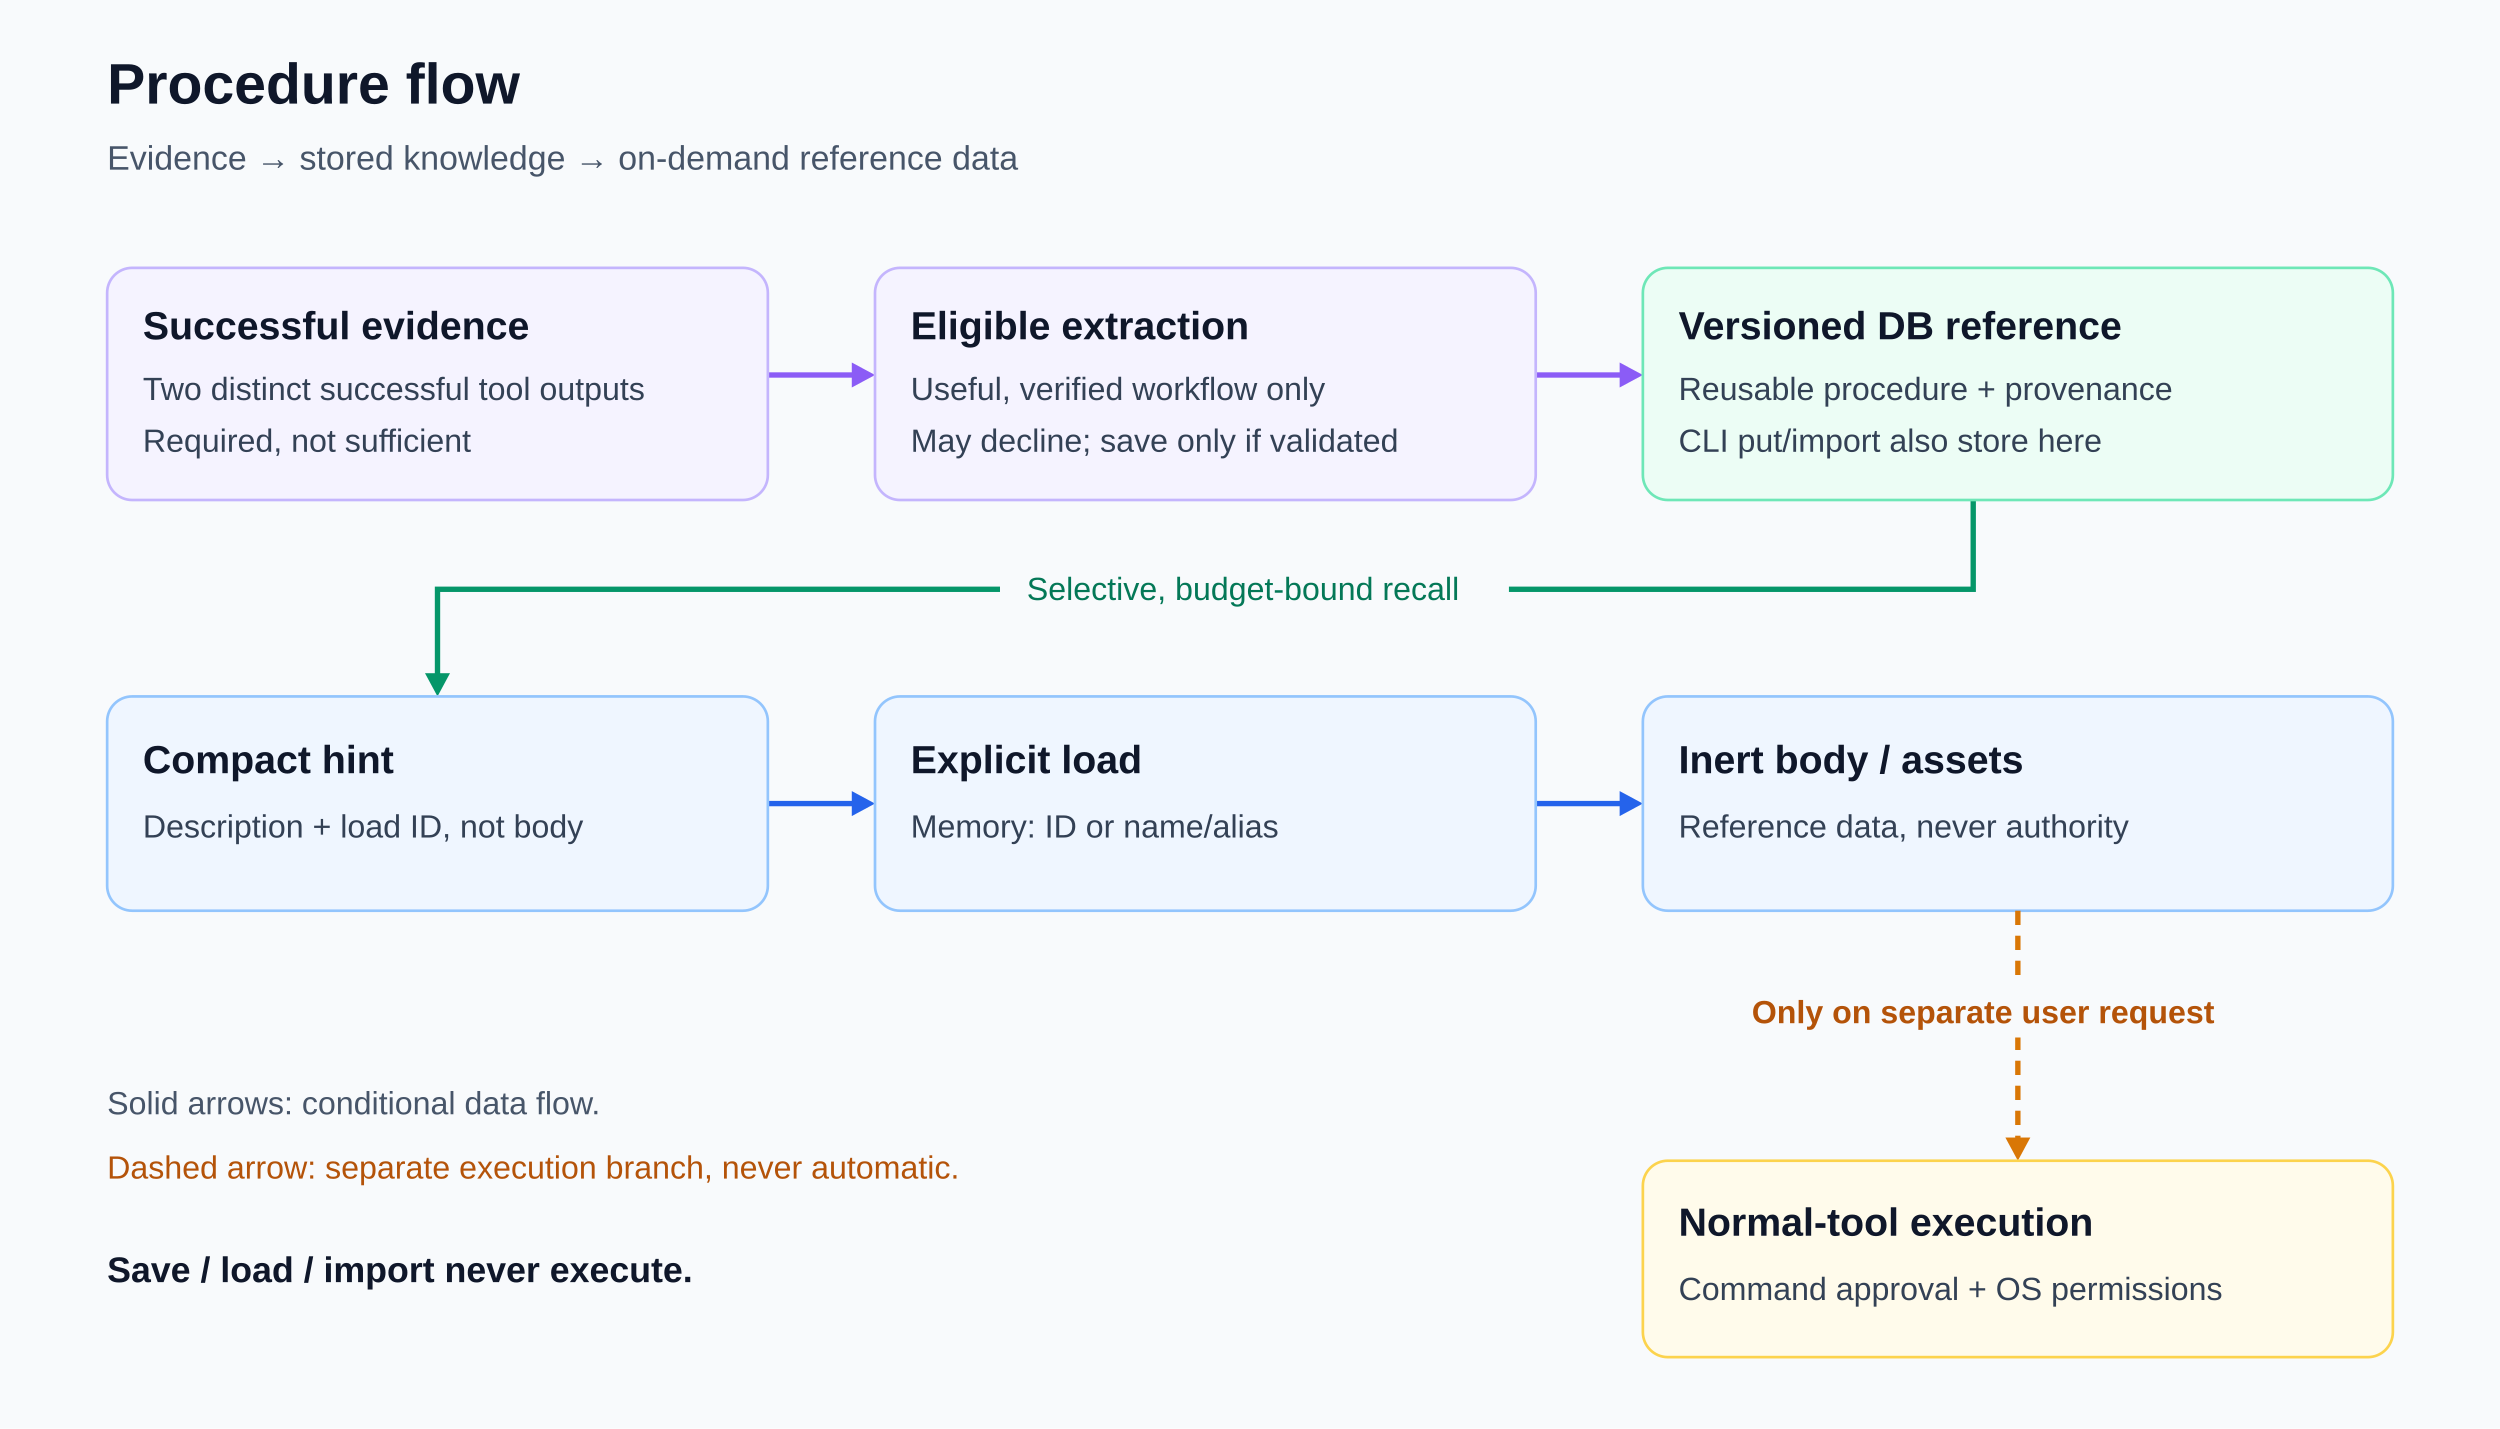
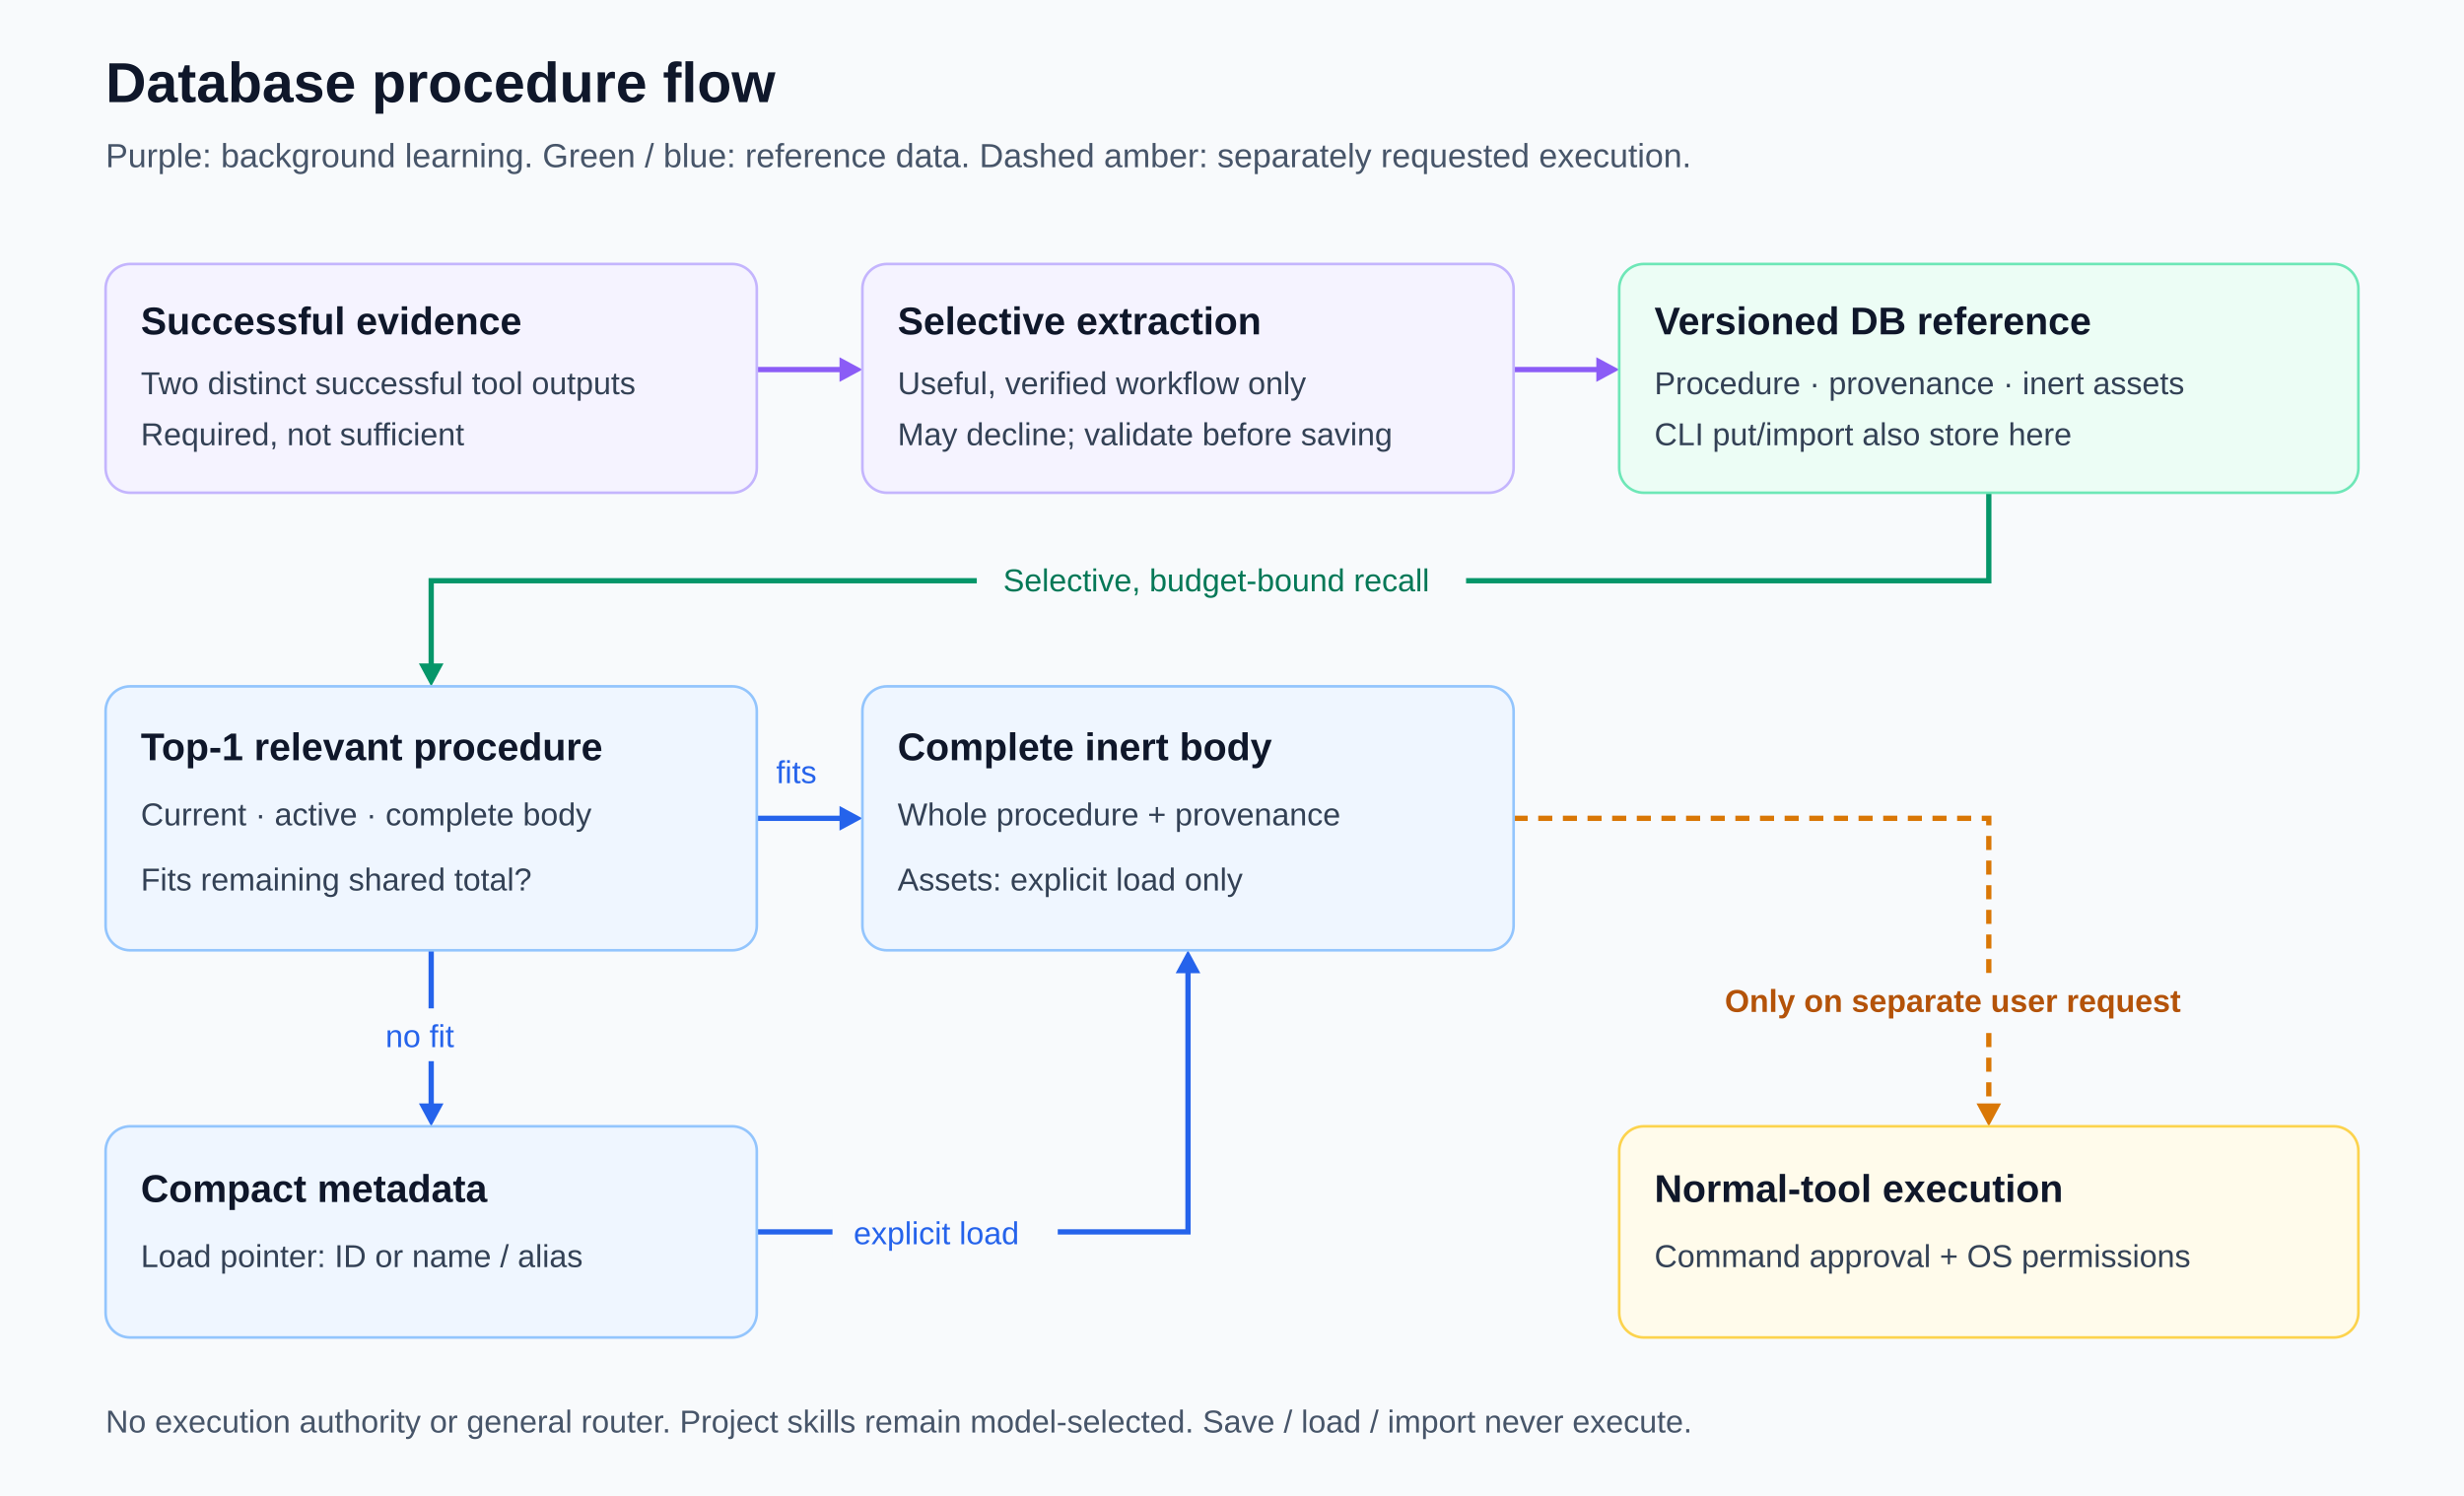
- <svg xmlns="http://www.w3.org/2000/svg" width="1400" height="800" viewBox="0 0 1400 800" role="img" aria-labelledby="title description" font-family="Arial, Helvetica, sans-serif">
-   <rect width="1400" height="800" fill="#f8fafc" />
-   <text x="60" y="58" font-size="32" font-weight="700" fill="#0f172a">Procedure flow</text>
-   <text x="60" y="95" font-size="19" fill="#475569">Evidence → stored knowledge → on-demand reference data</text>
+ <svg xmlns="http://www.w3.org/2000/svg" width="1400" height="850" viewBox="0 0 1400 850" role="img" aria-labelledby="title description" font-family="Arial, Helvetica, sans-serif">
+   <rect width="1400" height="850" fill="#f8fafc" />
+   <text x="60" y="58" font-size="32" font-weight="700" fill="#0f172a">Database procedure flow</text>
+   <text x="60" y="95" font-size="19" fill="#475569">Purple: background learning. Green / blue: reference data. Dashed amber: separately requested execution.</text>
  <line x1="430" y1="210" x2="478" y2="210" stroke="#8b5cf6" stroke-width="3" />
  <polygon points="490,210 477,203 477,217" fill="#8b5cf6" />
  <line x1="860" y1="210" x2="908" y2="210" stroke="#8b5cf6" stroke-width="3" />
  <polygon points="920,210 907,203 907,217" fill="#8b5cf6" />
-   <polyline points="1105,280 1105,330 245,330 245,378" fill="none" stroke="#059669" stroke-width="3" />
+   <polyline points="1130,280 1130,330 245,330 245,378" fill="none" stroke="#059669" stroke-width="3" />
  <polygon points="245,390 238,377 252,377" fill="#059669" />
-   <rect x="560" y="314" width="285" height="30" fill="#f8fafc" />
-   <text x="575" y="336" font-size="18" fill="#047857">Selective, budget-bound recall</text>
-   <line x1="430" y1="450" x2="478" y2="450" stroke="#2563eb" stroke-width="3" />
-   <polygon points="490,450 477,443 477,457" fill="#2563eb" />
-   <line x1="860" y1="450" x2="908" y2="450" stroke="#2563eb" stroke-width="3" />
-   <polygon points="920,450 907,443 907,457" fill="#2563eb" />
+   <rect x="555" y="314" width="278" height="30" fill="#f8fafc" />
+   <text x="570" y="336" font-size="18" fill="#047857">Selective, budget-bound recall</text>
+   <line x1="430" y1="465" x2="478" y2="465" stroke="#2563eb" stroke-width="3" />
+   <polygon points="490,465 477,458 477,472" fill="#2563eb" />
+   <text x="441" y="445" font-size="18" fill="#2563eb">fits</text>
+   <line x1="245" y1="540" x2="245" y2="628" stroke="#2563eb" stroke-width="3" />
+   <polygon points="245,640 238,627 252,627" fill="#2563eb" />
+   <rect x="208" y="573" width="75" height="30" fill="#f8fafc" />
+   <text x="219" y="595" font-size="18" fill="#2563eb">no fit</text>
+   <polyline points="430,700 675,700 675,552" stroke="#2563eb" stroke-width="3" fill="none" />
+   <polygon points="675,540 668,553 682,553" fill="#2563eb" />
+   <rect x="473" y="685" width="128" height="30" fill="#f8fafc" />
+   <text x="485" y="707" font-size="18" fill="#2563eb">explicit load</text>
+   <polyline points="860,465 1130,465 1130,628" stroke="#d97706" stroke-width="3" stroke-dasharray="8 6" fill="none" />
+   <polygon points="1130,640 1123,627 1137,627" fill="#d97706" />
+   <rect x="967" y="553" width="326" height="30" fill="#f8fafc" />
+   <text x="980" y="575" font-size="18" font-weight="700" fill="#b45309">Only on separate user request</text>
  <rect x="60" y="150" width="370" height="130" rx="14" fill="#f5f3ff" stroke="#c4b5fd" stroke-width="1.5" />
  <text x="80" y="190" font-size="22" font-weight="700" fill="#0f172a">Successful evidence</text>
  <text x="80" y="224" font-size="18" fill="#334155">Two distinct successful tool outputs</text>
  <text x="80" y="253" font-size="18" fill="#334155">Required, not sufficient</text>
  <rect x="490" y="150" width="370" height="130" rx="14" fill="#f5f3ff" stroke="#c4b5fd" stroke-width="1.5" />
-   <text x="510" y="190" font-size="22" font-weight="700" fill="#0f172a">Eligible extraction</text>
+   <text x="510" y="190" font-size="22" font-weight="700" fill="#0f172a">Selective extraction</text>
  <text x="510" y="224" font-size="18" fill="#334155">Useful, verified workflow only</text>
-   <text x="510" y="253" font-size="18" fill="#334155">May decline; save only if validated</text>
+   <text x="510" y="253" font-size="18" fill="#334155">May decline; validate before saving</text>
  <rect x="920" y="150" width="420" height="130" rx="14" fill="#ecfdf5" stroke="#6ee7b7" stroke-width="1.5" />
  <text x="940" y="190" font-size="22" font-weight="700" fill="#0f172a">Versioned DB reference</text>
-   <text x="940" y="224" font-size="18" fill="#334155">Reusable procedure + provenance</text>
+   <text x="940" y="224" font-size="18" fill="#334155">Procedure · provenance · inert assets</text>
  <text x="940" y="253" font-size="18" fill="#334155">CLI put/import also store here</text>
-   <rect x="60" y="390" width="370" height="120" rx="14" fill="#eff6ff" stroke="#93c5fd" stroke-width="1.5" />
-   <text x="80" y="433" font-size="22" font-weight="700" fill="#0f172a">Compact hint</text>
-   <text x="80" y="469" font-size="18" fill="#334155">Description + load ID, not body</text>
-   <rect x="490" y="390" width="370" height="120" rx="14" fill="#eff6ff" stroke="#93c5fd" stroke-width="1.5" />
-   <text x="510" y="433" font-size="22" font-weight="700" fill="#0f172a">Explicit load</text>
-   <text x="510" y="469" font-size="18" fill="#334155">Memory: ID or name/alias</text>
-   <rect x="920" y="390" width="420" height="120" rx="14" fill="#eff6ff" stroke="#93c5fd" stroke-width="1.5" />
-   <text x="940" y="433" font-size="22" font-weight="700" fill="#0f172a">Inert body / assets</text>
-   <text x="940" y="469" font-size="18" fill="#334155">Reference data, never authority</text>
-   <line x1="1130" y1="510" x2="1130" y2="638" stroke="#d97706" stroke-width="3" stroke-dasharray="8 6" />
-   <polygon points="1130,650 1123,637 1137,637" fill="#d97706" />
-   <rect x="968" y="551" width="324" height="30" fill="#f8fafc" />
-   <text x="981" y="573" font-size="18" font-weight="700" fill="#b45309">Only on separate user request</text>
-   <rect x="920" y="650" width="420" height="110" rx="14" fill="#fffbeb" stroke="#fcd34d" stroke-width="1.5" />
-   <text x="940" y="692" font-size="22" font-weight="700" fill="#0f172a">Normal-tool execution</text>
-   <text x="940" y="728" font-size="18" fill="#334155">Command approval + OS permissions</text>
-   <text x="60" y="624" font-size="18" fill="#475569">Solid arrows: conditional data flow.</text>
-   <text x="60" y="660" font-size="18" fill="#b45309">Dashed arrow: separate execution branch, never automatic.</text>
-   <text x="60" y="718" font-size="20" font-weight="700" fill="#0f172a">Save / load / import never execute.</text>
+   <rect x="60" y="390" width="370" height="150" rx="14" fill="#eff6ff" stroke="#93c5fd" stroke-width="1.5" />
+   <text x="80" y="432" font-size="22" font-weight="700" fill="#0f172a">Top-1 relevant procedure</text>
+   <text x="80" y="469" font-size="18" fill="#334155">Current · active · complete body</text>
+   <text x="80" y="506" font-size="18" fill="#334155">Fits remaining shared total?</text>
+   <rect x="490" y="390" width="370" height="150" rx="14" fill="#eff6ff" stroke="#93c5fd" stroke-width="1.5" />
+   <text x="510" y="432" font-size="22" font-weight="700" fill="#0f172a">Complete inert body</text>
+   <text x="510" y="469" font-size="18" fill="#334155">Whole procedure + provenance</text>
+   <text x="510" y="506" font-size="18" fill="#334155">Assets: explicit load only</text>
+   <rect x="60" y="640" width="370" height="120" rx="14" fill="#eff6ff" stroke="#93c5fd" stroke-width="1.5" />
+   <text x="80" y="683" font-size="22" font-weight="700" fill="#0f172a">Compact metadata</text>
+   <text x="80" y="720" font-size="18" fill="#334155">Load pointer: ID or name / alias</text>
+   <rect x="920" y="640" width="420" height="120" rx="14" fill="#fffbeb" stroke="#fcd34d" stroke-width="1.5" />
+   <text x="940" y="683" font-size="22" font-weight="700" fill="#0f172a">Normal-tool execution</text>
+   <text x="940" y="720" font-size="18" fill="#334155">Command approval + OS permissions</text>
+   <text x="60" y="814" font-size="18" fill="#475569">No execution authority or general router. Project skills remain model-selected. Save / load / import never execute.</text>
</svg>
